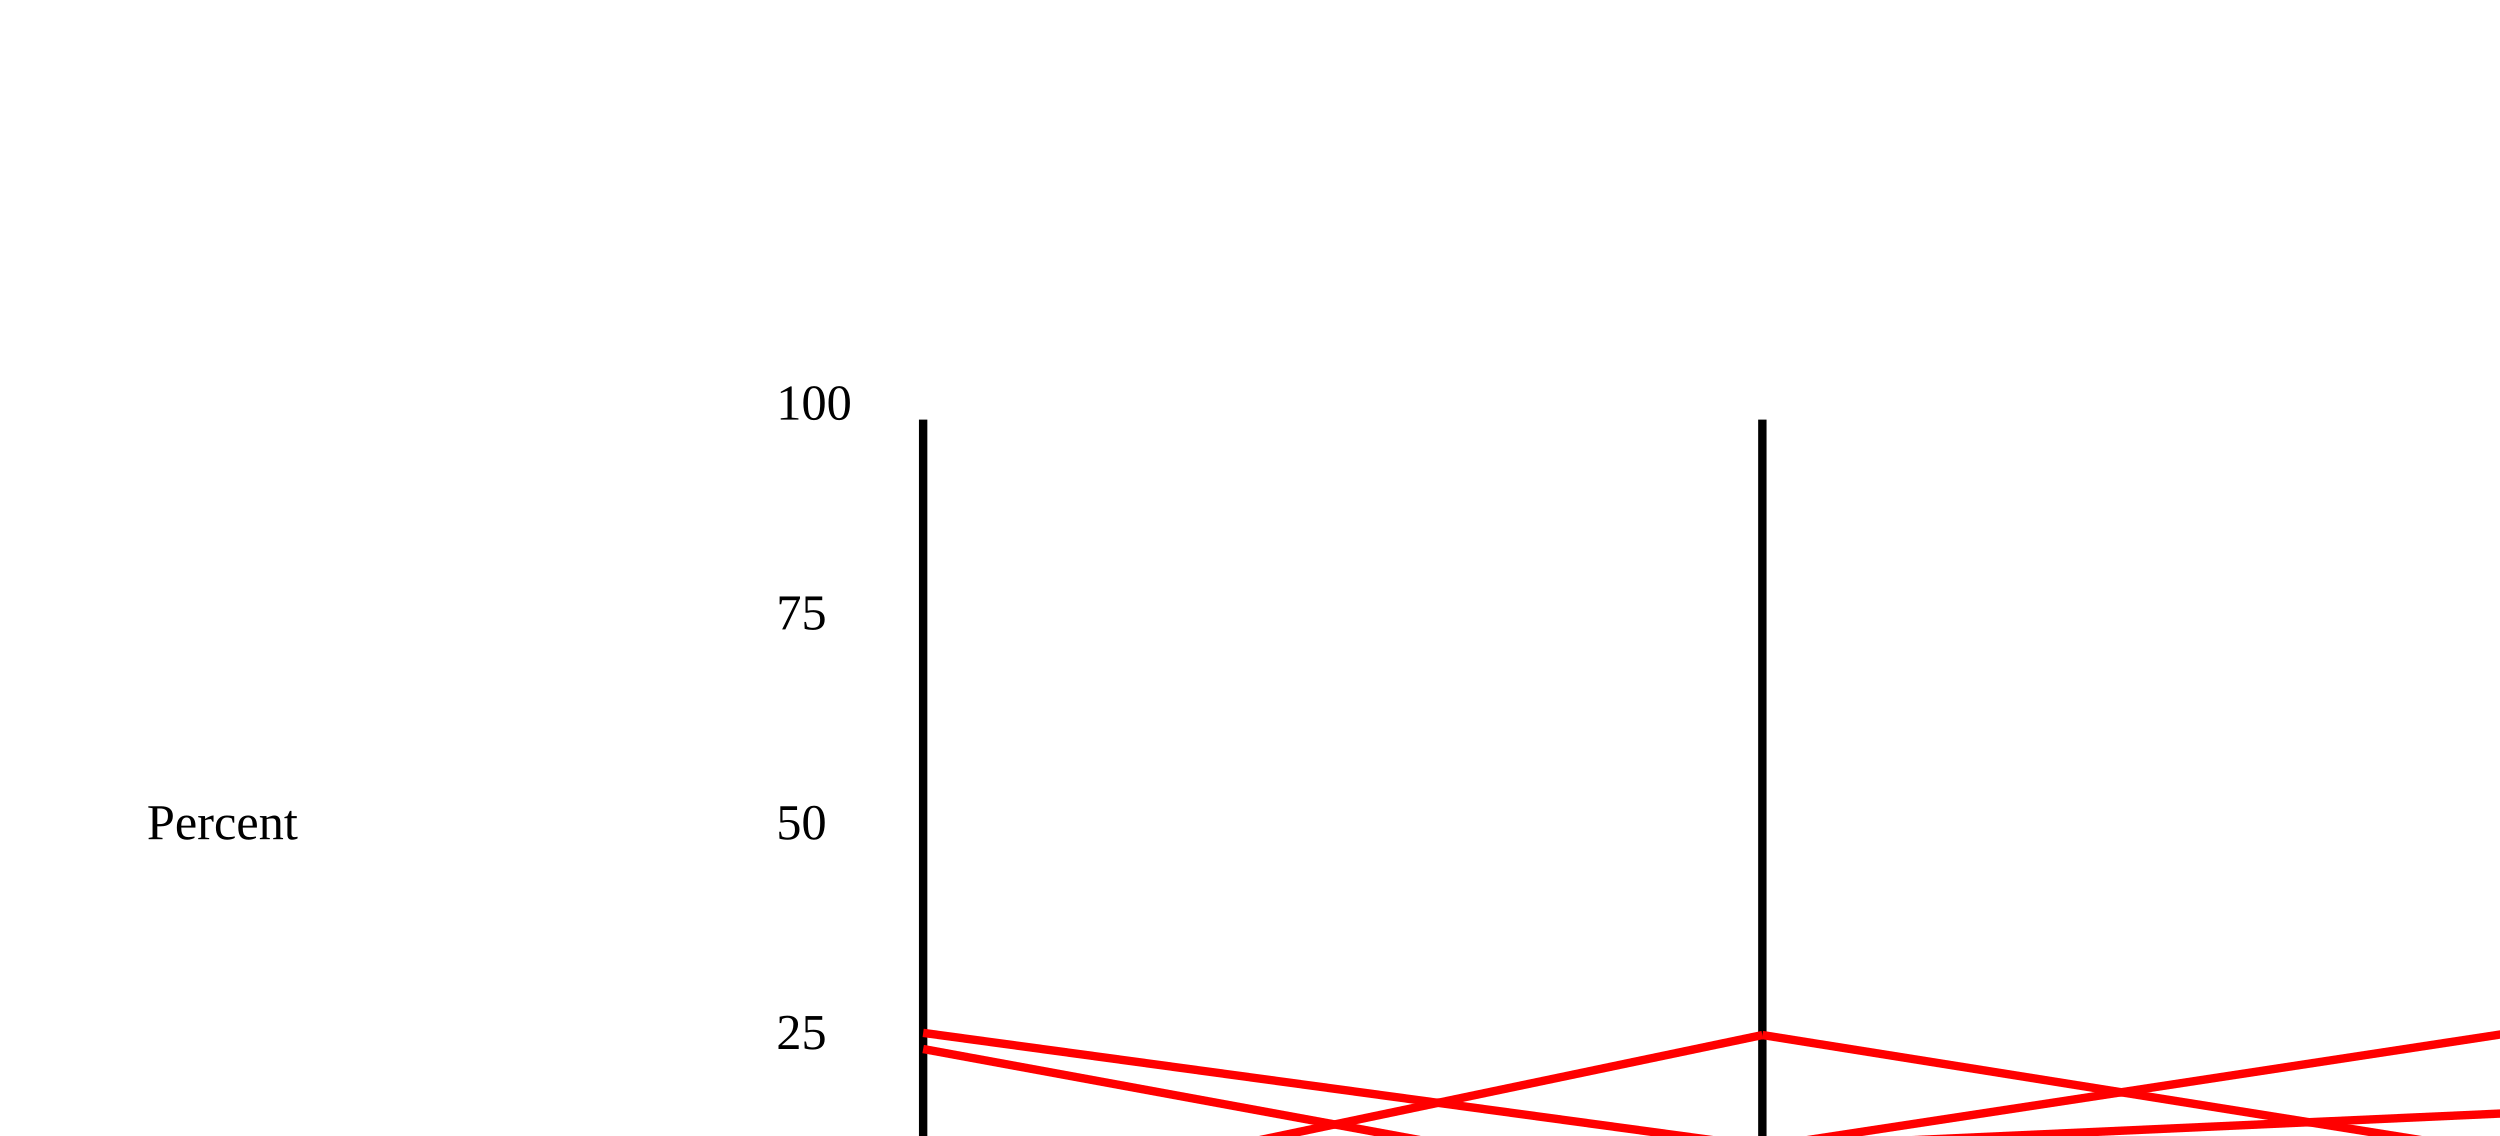
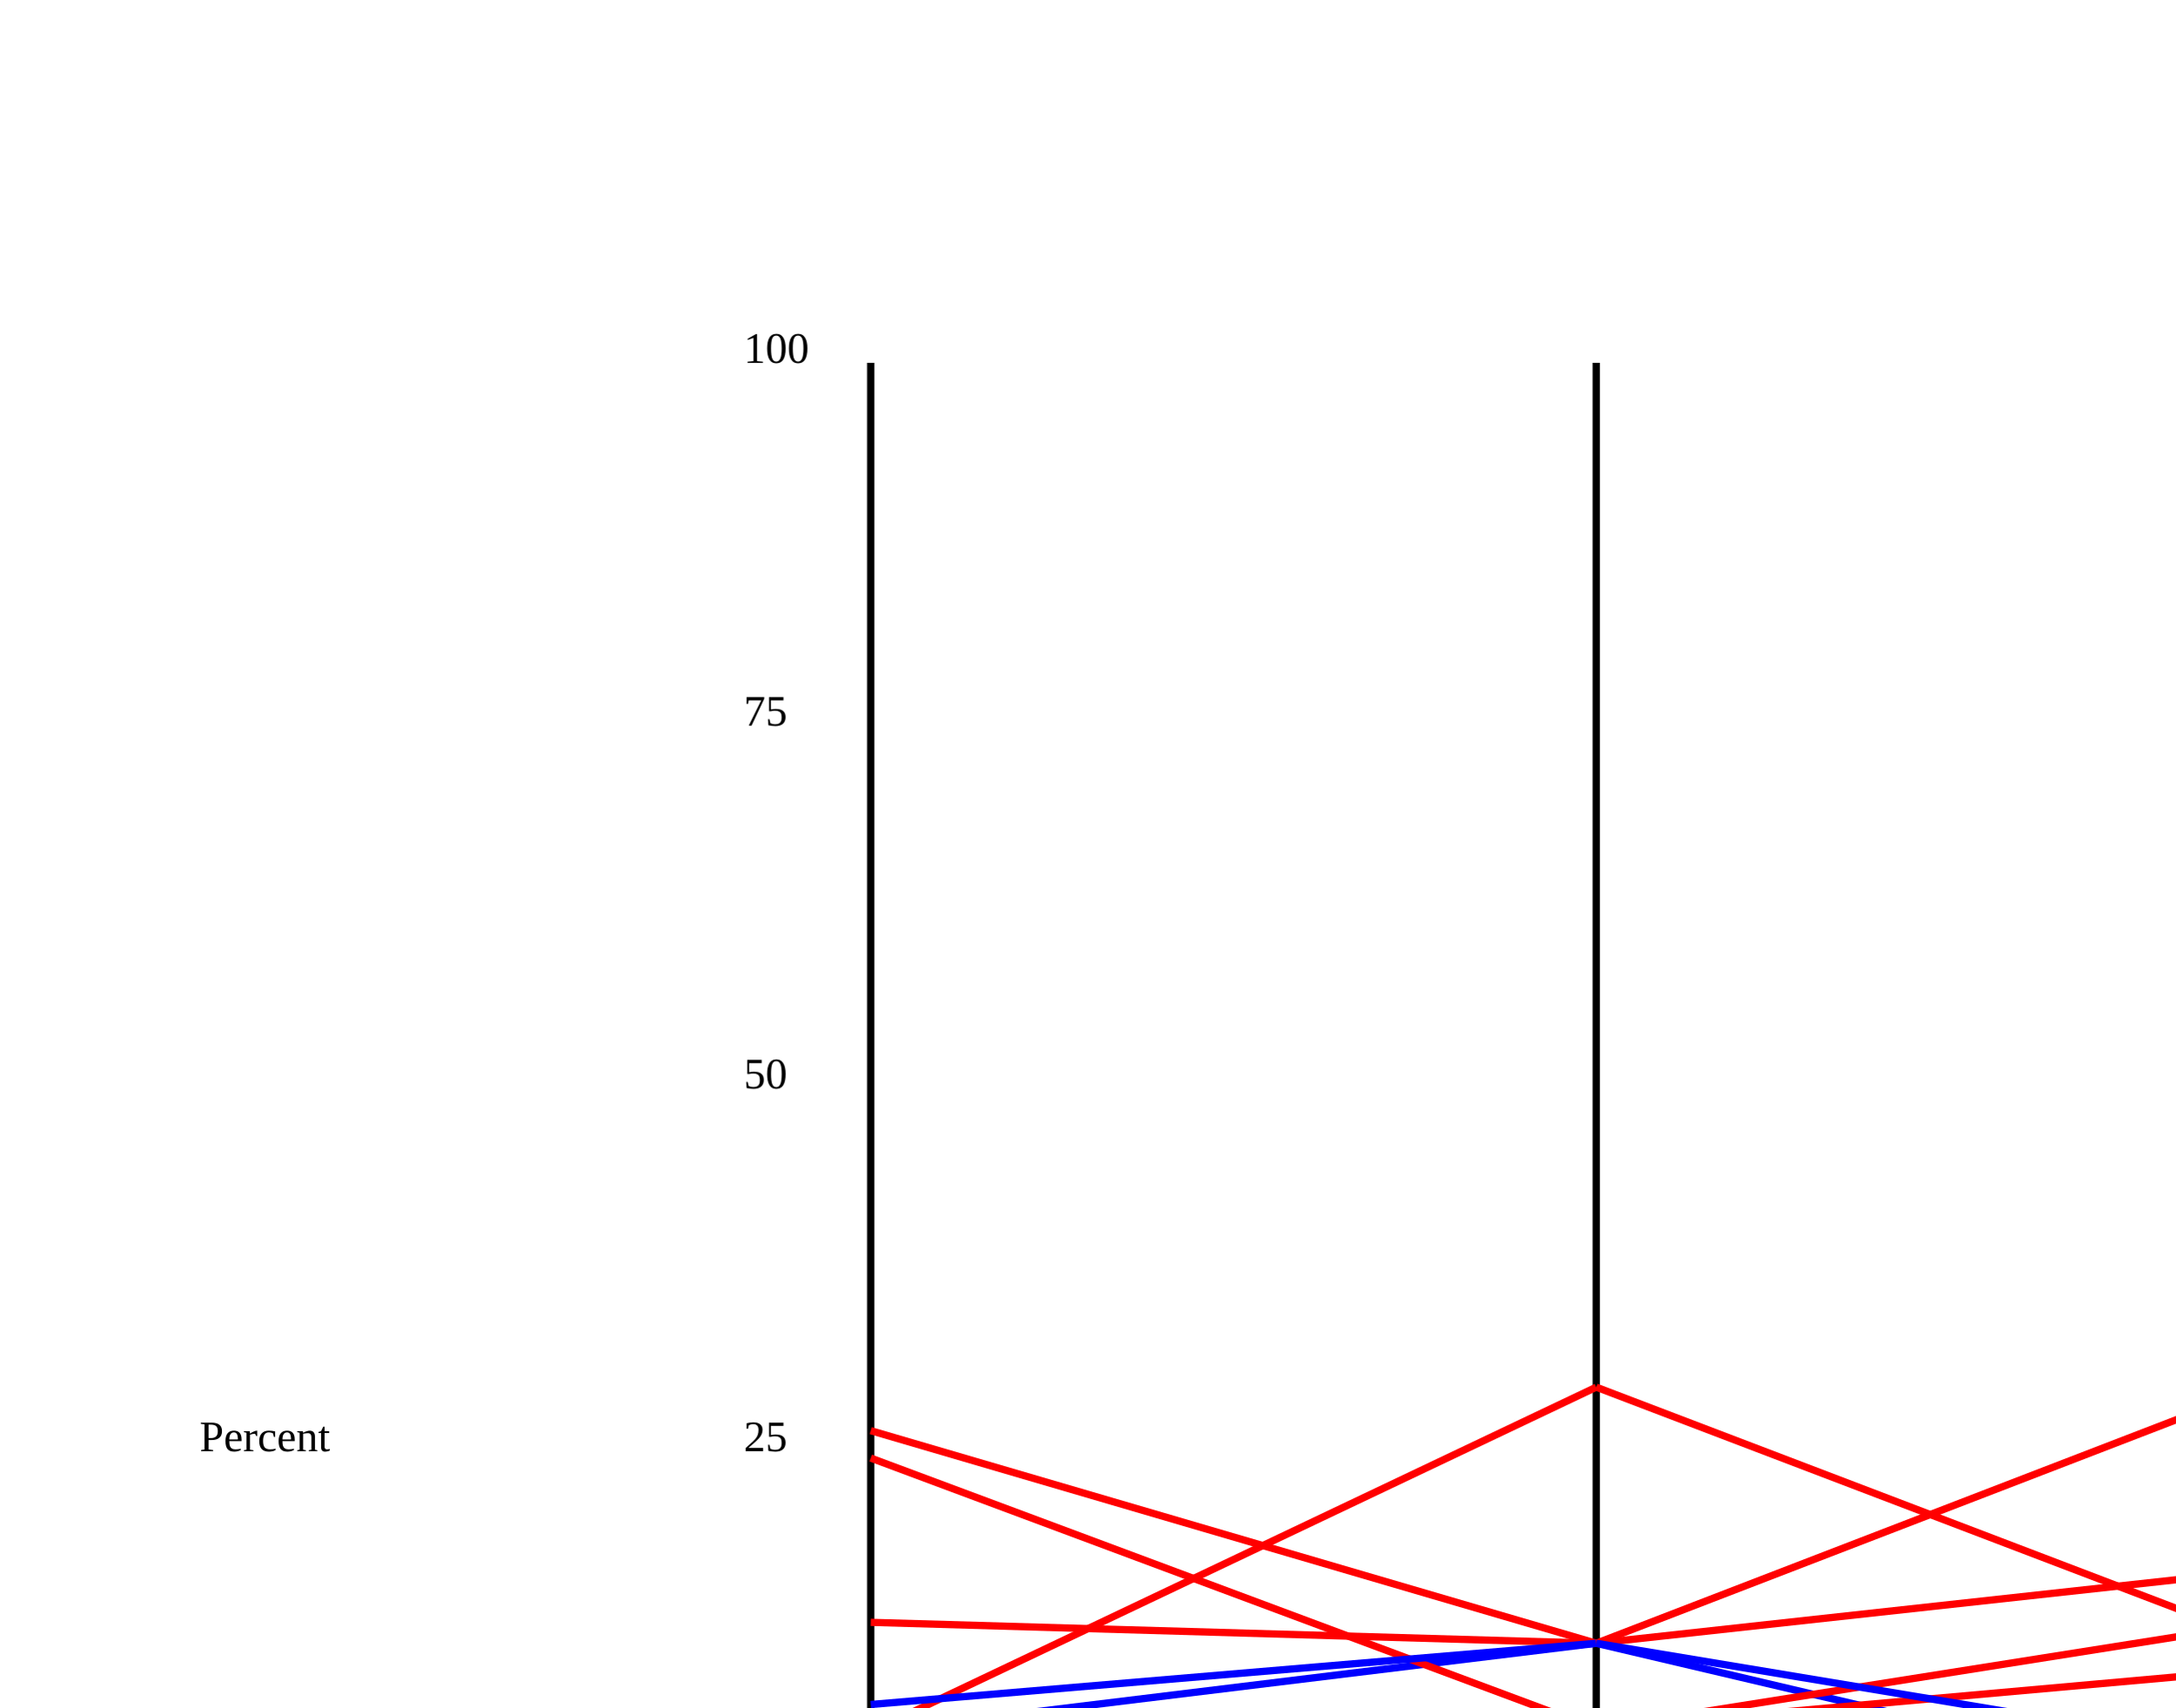
<svg xmlns="http://www.w3.org/2000/svg" height="100%" width="100%">
-   <g transform="translate(20,300)">
-     <line x1="200" y1="-200" x2="200" y2="0" stroke="black" stroke-width="2" />
-     <text x="200" y="20" text-anchor="middle">value</text>
-     <line x1="400" y1="-200" x2="400" y2="0" stroke="black" stroke-width="2" />
-     <text x="400" y="20" text-anchor="middle">secure</text>
-     <line x1="600" y1="-200" x2="600" y2="0" stroke="black" stroke-width="2" />
-     <text x="600" y="20" text-anchor="middle">econ</text>
+   <g transform="translate(40,500)">
+     <line x1="200" y1="-400" x2="200" y2="0" stroke="black" stroke-width="2" />
+     <text x="200" y="20" text-anchor="middle">econ</text>
+     <line x1="400" y1="-400" x2="400" y2="0" stroke="black" stroke-width="2" />
+     <text x="400" y="20" text-anchor="middle">value</text>
+     <line x1="600" y1="-400" x2="600" y2="0" stroke="black" stroke-width="2" />
+     <text x="600" y="20" text-anchor="middle">secure</text>
    <text x="15" y="-100">Percent</text>
    <text x="400" y="60" text-anchor="middle">Trope Type</text>
-     <line x1="200" y1="-11.538" x2="400" y2="-13.333" stroke="blue" stroke-width="2" />
-     <line x1="400" y1="-13.333" x2="600" y2="-0" stroke="blue" stroke-width="2" />
-     <line x1="200" y1="-11.538" x2="400" y2="-26.667" stroke="blue" stroke-width="2" />
-     <line x1="400" y1="-26.667" x2="600" y2="-0" stroke="blue" stroke-width="2" />
-     <line x1="200" y1="-3.846" x2="400" y2="-0" stroke="red" stroke-width="2" />
+     <line x1="200" y1="-22.642" x2="400" y2="-23.529" stroke="blue" stroke-width="2" />
+     <line x1="400" y1="-23.529" x2="600" y2="-0" stroke="blue" stroke-width="2" />
+     <line x1="200" y1="-22.642" x2="400" y2="-47.059" stroke="blue" stroke-width="2" />
+     <line x1="400" y1="-47.059" x2="600" y2="-0" stroke="blue" stroke-width="2" />
+     <line x1="200" y1="-7.547" x2="400" y2="-0" stroke="red" stroke-width="2" />
    <line x1="400" y1="-0" x2="600" y2="-0" stroke="red" stroke-width="2" />
-     <line x1="200" y1="-7.692" x2="400" y2="-0" stroke="red" stroke-width="2" />
-     <line x1="400" y1="-0" x2="600" y2="-14.286" stroke="red" stroke-width="2" />
-     <line x1="200" y1="-11.538" x2="400" y2="-53.333" stroke="red" stroke-width="2" />
-     <line x1="400" y1="-53.333" x2="600" y2="-21.429" stroke="red" stroke-width="2" />
-     <line x1="200" y1="-50" x2="400" y2="-13.333" stroke="red" stroke-width="2" />
-     <line x1="400" y1="-13.333" x2="600" y2="-28.571" stroke="red" stroke-width="2" />
-     <line x1="200" y1="-3.846" x2="400" y2="-0" stroke="red" stroke-width="2" />
-     <line x1="400" y1="-0" x2="600" y2="-14.286" stroke="red" stroke-width="2" />
-     <line x1="200" y1="-7.692" x2="400" y2="-0" stroke="red" stroke-width="2" />
-     <line x1="400" y1="-0" x2="600" y2="-14.286" stroke="red" stroke-width="2" />
-     <line x1="200" y1="-0" x2="400" y2="-13.333" stroke="red" stroke-width="2" />
-     <line x1="400" y1="-13.333" x2="600" y2="-21.429" stroke="red" stroke-width="2" />
-     <line x1="200" y1="-26.923" x2="400" y2="-26.667" stroke="red" stroke-width="2" />
-     <line x1="400" y1="-26.667" x2="600" y2="-35.714" stroke="red" stroke-width="2" />
-     <line x1="200" y1="-53.846" x2="400" y2="-26.667" stroke="red" stroke-width="2" />
-     <line x1="400" y1="-26.667" x2="600" y2="-57.143" stroke="red" stroke-width="2" />
-     <text x="165" y="-200">100</text>
+     <line x1="200" y1="-15.094" x2="400" y2="-0" stroke="red" stroke-width="2" />
+     <line x1="400" y1="-0" x2="600" y2="-27.586" stroke="red" stroke-width="2" />
+     <line x1="200" y1="-22.642" x2="400" y2="-117.647" stroke="red" stroke-width="2" />
+     <line x1="400" y1="-117.647" x2="600" y2="-41.379" stroke="red" stroke-width="2" />
+     <line x1="200" y1="-98.113" x2="400" y2="-23.529" stroke="red" stroke-width="2" />
+     <line x1="400" y1="-23.529" x2="600" y2="-55.172" stroke="red" stroke-width="2" />
+     <line x1="200" y1="-15.094" x2="400" y2="-23.529" stroke="red" stroke-width="2" />
+     <line x1="400" y1="-23.529" x2="600" y2="-27.586" stroke="red" stroke-width="2" />
+     <line x1="200" y1="-15.094" x2="400" y2="-0" stroke="red" stroke-width="2" />
+     <line x1="400" y1="-0" x2="600" y2="-27.586" stroke="red" stroke-width="2" />
+     <line x1="200" y1="-0" x2="400" y2="-23.529" stroke="red" stroke-width="2" />
+     <line x1="400" y1="-23.529" x2="600" y2="-41.379" stroke="red" stroke-width="2" />
+     <line x1="200" y1="-52.83" x2="400" y2="-47.059" stroke="red" stroke-width="2" />
+     <line x1="400" y1="-47.059" x2="600" y2="-68.966" stroke="red" stroke-width="2" />
+     <line x1="200" y1="-105.66" x2="400" y2="-47.059" stroke="red" stroke-width="2" />
+     <line x1="400" y1="-47.059" x2="600" y2="-124.138" stroke="red" stroke-width="2" />
+     <line x1="200" y1="-30.189" x2="400" y2="-47.059" stroke="blue" stroke-width="2" />
+     <line x1="400" y1="-47.059" x2="600" y2="-13.793" stroke="blue" stroke-width="2" />
+     <text x="165" y="-400">100</text>
    <text x="165" y="-0">0</text>
-     <text x="165" y="-50">25</text>
-     <text x="165" y="-100">50</text>
-     <text x="165" y="-150">75</text>
+     <text x="165" y="-100">25</text>
+     <text x="165" y="-200">50</text>
+     <text x="165" y="-300">75</text>
  </g>
</svg>
